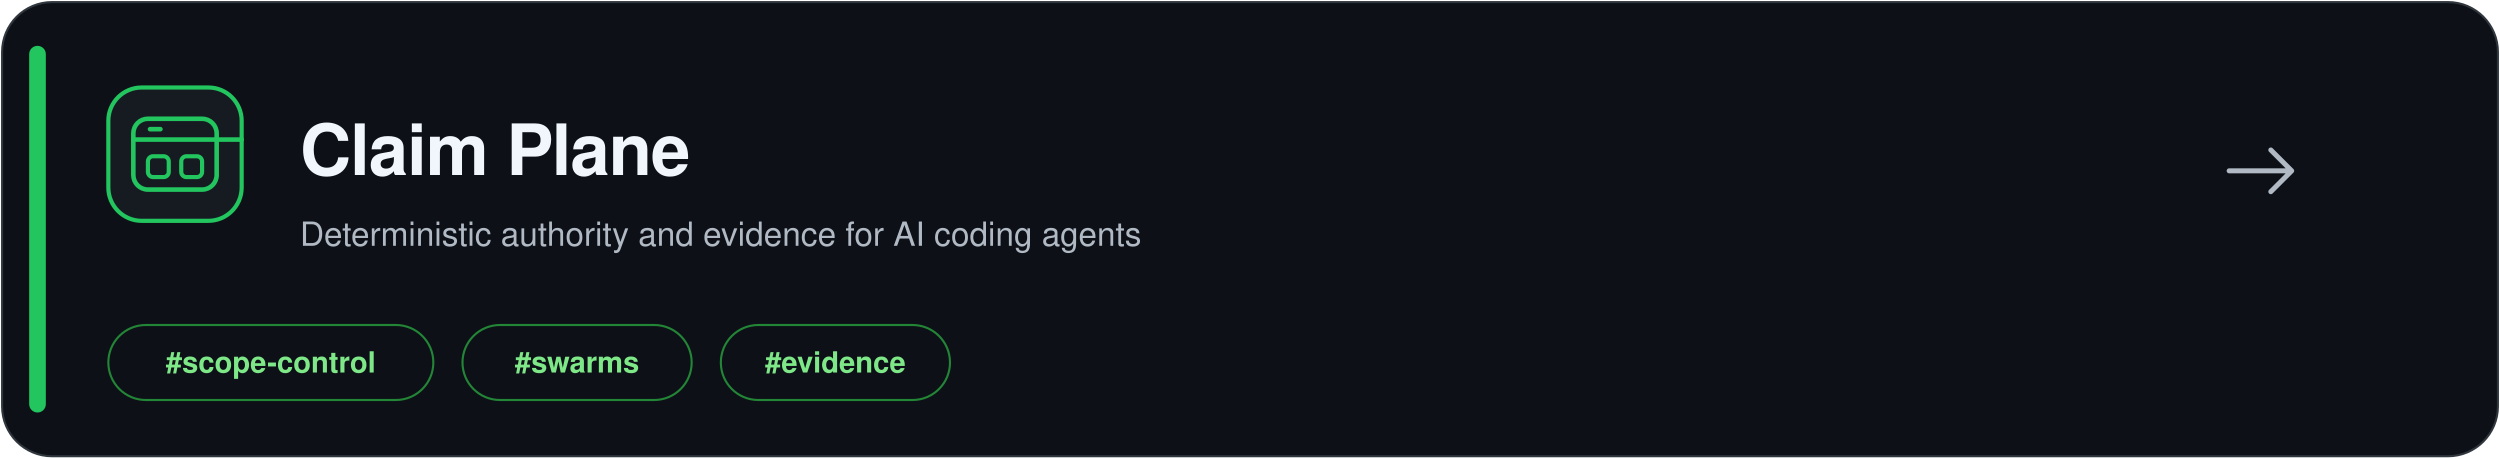
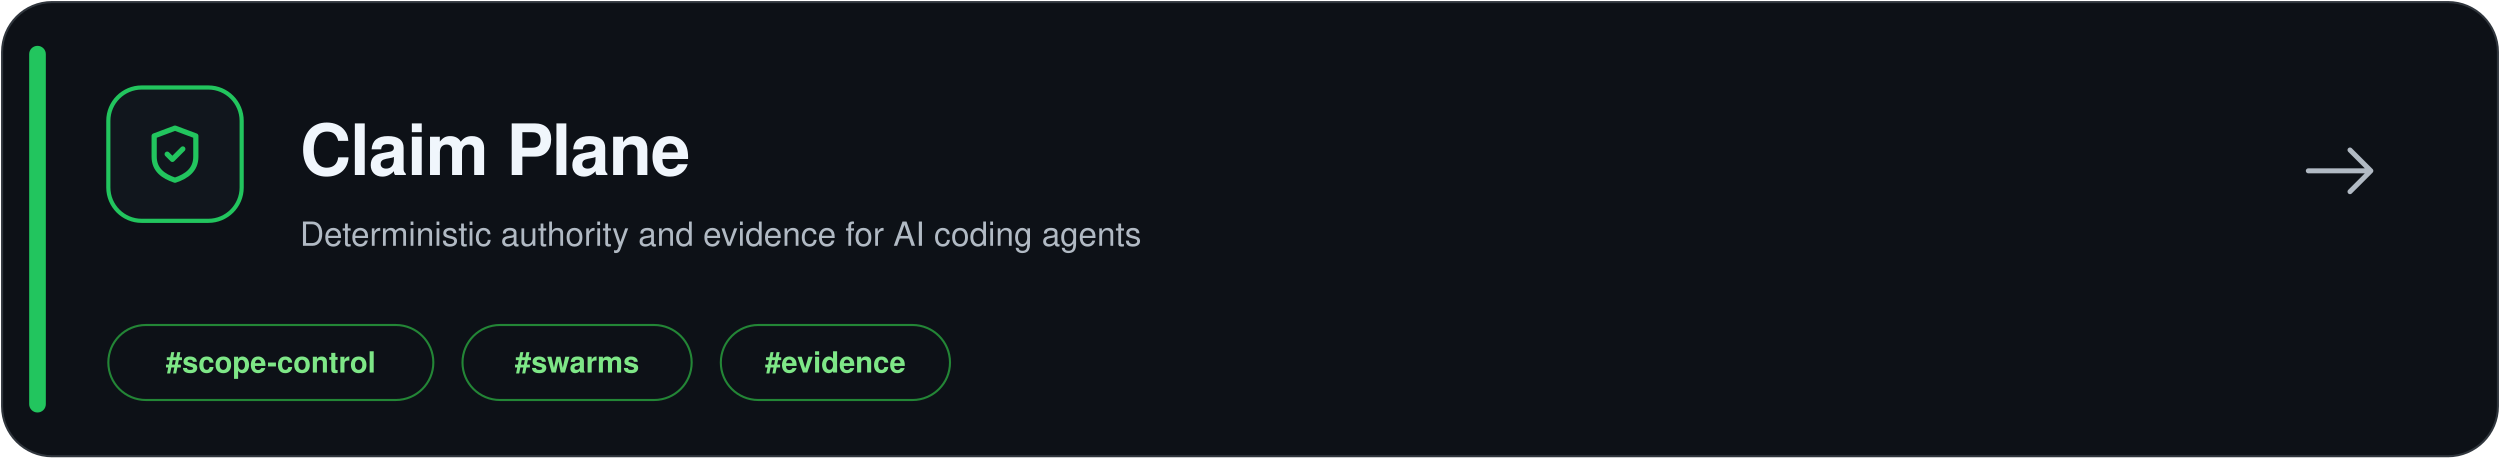
- <svg xmlns="http://www.w3.org/2000/svg" width="1200" height="220" viewBox="0 0 1200 220" role="img" aria-labelledby="title desc">
+ <svg xmlns="http://www.w3.org/2000/svg" width="1200" height="220" viewBox="0 0 1200 220" role="img" aria-labelledby="title desc" shape-rendering="geometricPrecision">
  <rect x="1" y="1" width="1198" height="218" rx="24" fill="#0d1117" stroke="#30363d" />
-   <rect x="14" y="22" width="8" height="176" rx="4.0" fill="#22c55e" />
-   <g transform="translate(52 42)">
-     <rect width="64" height="64" rx="16" fill="#161b22" stroke="#22c55e" stroke-width="2" />
-     <rect x="12" y="15" width="40" height="34" rx="7" fill="none" stroke="#22c55e" stroke-width="2.2" />
-     <path d="M12 25h52" stroke="#22c55e" stroke-width="2.2" stroke-linecap="round" />
-     <rect x="19" y="33" width="10" height="10" rx="2.5" fill="none" stroke="#22c55e" stroke-width="2" />
-     <rect x="35" y="33" width="10" height="10" rx="2.5" fill="none" stroke="#22c55e" stroke-width="2" />
-     <path d="M20 20h5" stroke="#22c55e" stroke-width="2.2" stroke-linecap="round" />
+   <rect x="14" y="22" width="8" height="176" rx="4" fill="#22c55e" />
+   <g>
+     <rect x="52" y="42" width="64" height="64" rx="16" fill="#11161d" stroke="#22c55e" stroke-width="2" />
+     <g transform="translate(69.000 59.000) scale(1.25)" fill="none" stroke="#22c55e" stroke-width="2" stroke-linecap="round" stroke-linejoin="round">
+       <path d="M20 13c0 5-3.5 7.5-8 9-4.5-1.5-8-4-8-9V5l8-3 8 3z" />
+       <path d="m9 12 2 2 4-4" />
+     </g>
  </g>
  <g font-family="-apple-system,BlinkMacSystemFont,'Segoe UI',Helvetica,Arial,sans-serif">
    <text x="144" y="84" fill="#f0f6fc" font-size="34" font-weight="760" letter-spacing="-0.5">Claim Plane</text>
    <text x="144" y="118" fill="#b1bac4" font-size="16" font-weight="500">Deterministic authority and evidence for AI coding agents</text>
    <rect x="52" y="156" width="156" height="36" rx="18.0" fill="#0d1117" stroke="#238636" />
    <text x="130.0" y="178.8" fill="#7ee787" font-size="14" font-weight="650" text-anchor="middle">#scope-control</text>
    <rect x="222" y="156" width="110" height="36" rx="18.0" fill="#0d1117" stroke="#238636" />
    <text x="277.0" y="178.8" fill="#7ee787" font-size="14" font-weight="650" text-anchor="middle">#swarms</text>
    <rect x="346" y="156" width="110" height="36" rx="18.0" fill="#0d1117" stroke="#238636" />
    <text x="401.0" y="178.8" fill="#7ee787" font-size="14" font-weight="650" text-anchor="middle">#evidence</text>
  </g>
-   <g transform="translate(1088 82)" stroke="#b1bac4" stroke-width="2.4" fill="none" stroke-linecap="round" stroke-linejoin="round">
+   <g transform="translate(1126 82)" stroke="#b1bac4" stroke-width="2.4" fill="none" stroke-linecap="round" stroke-linejoin="round">
    <path d="M-18 0h28M2-10l10 10-10 10" />
  </g>
</svg>
